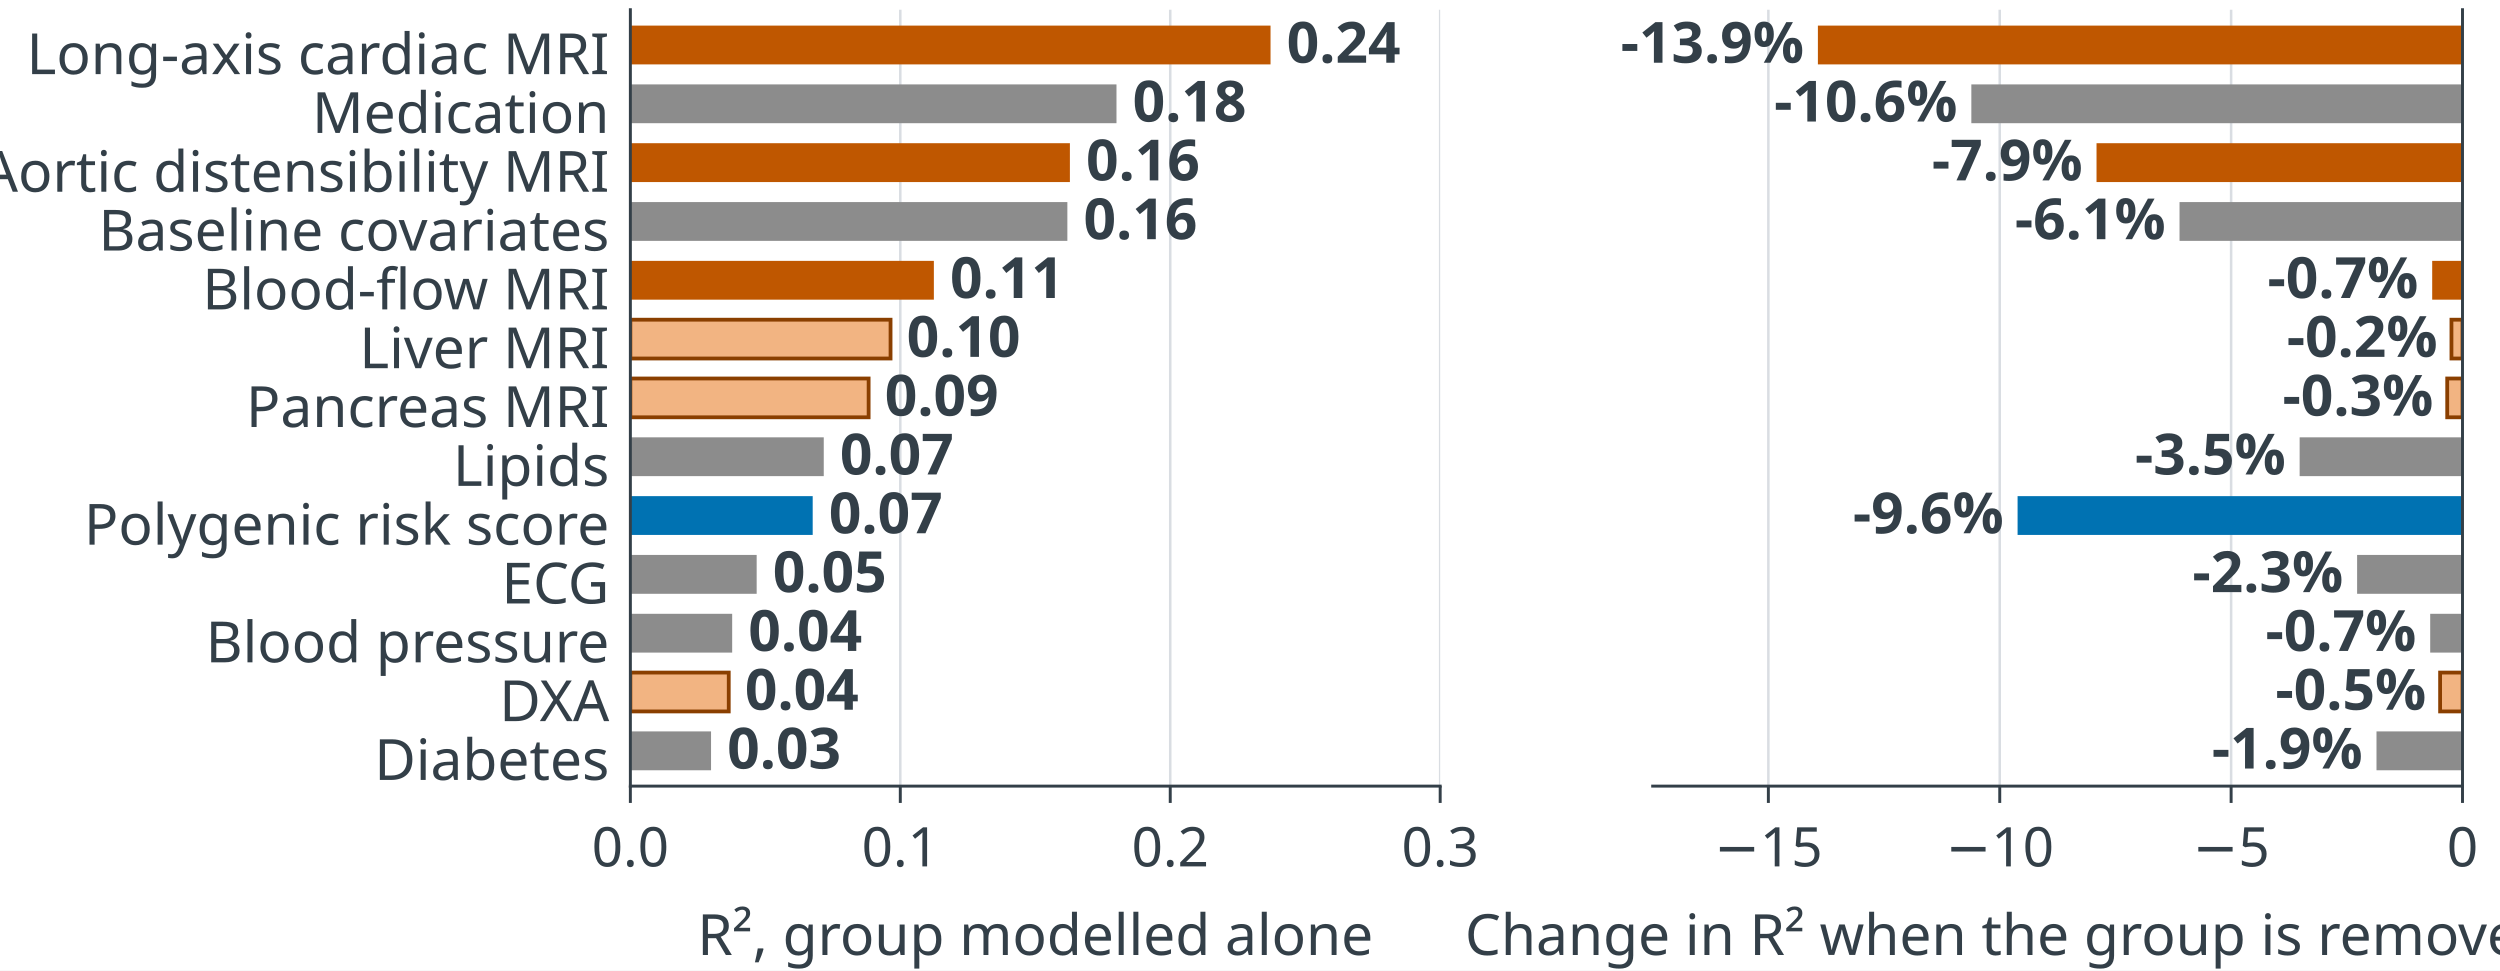
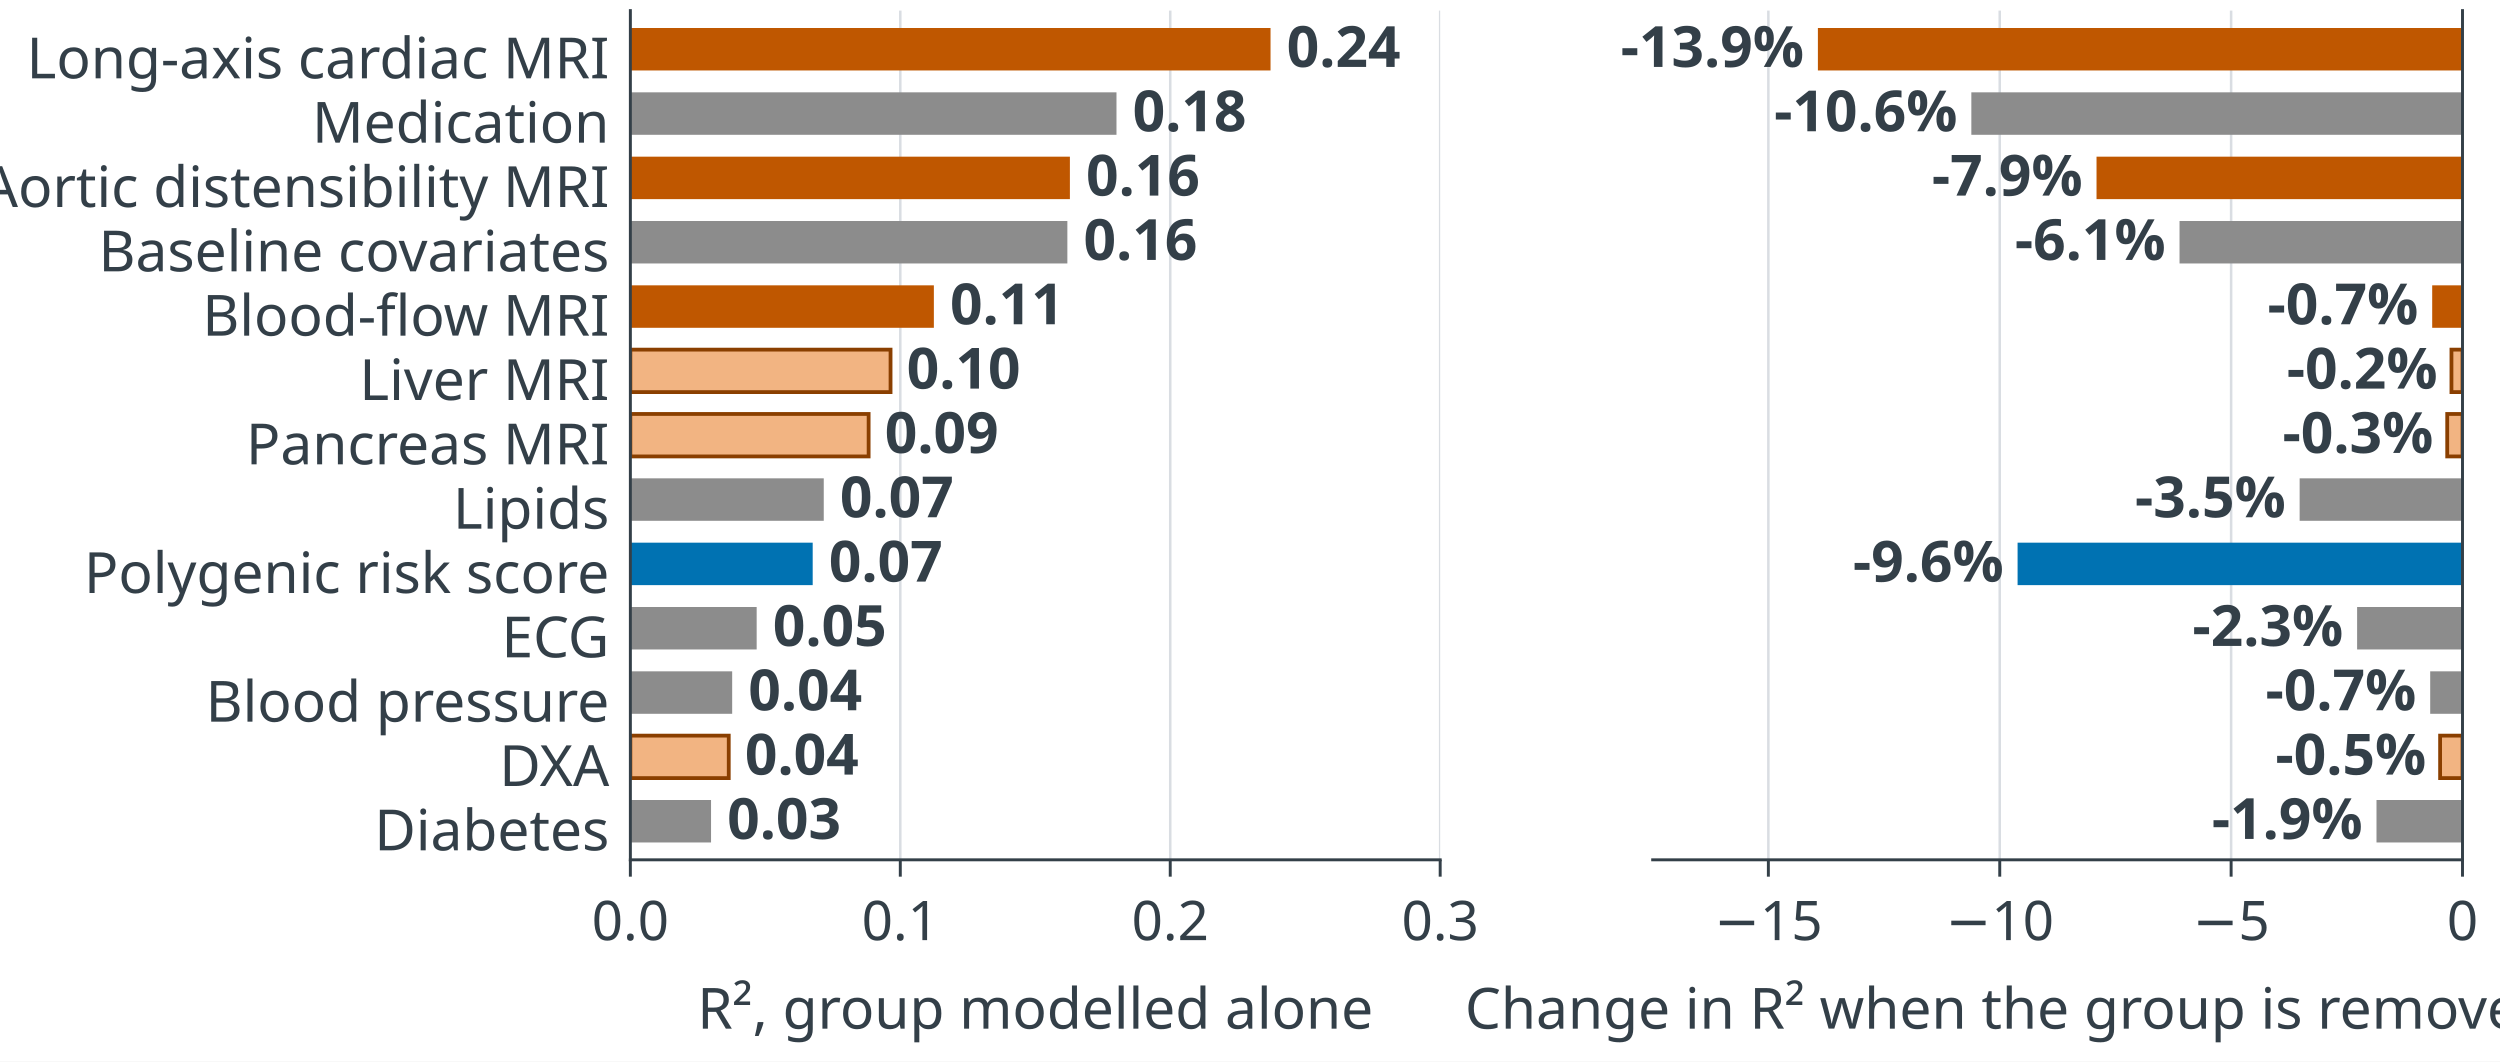
- <svg xmlns="http://www.w3.org/2000/svg" xmlns:xlink="http://www.w3.org/1999/xlink" width="1187.0pt" height="460.8pt" viewBox="0 0 1187 460.8" version="1.1">
+ <svg xmlns="http://www.w3.org/2000/svg" xmlns:xlink="http://www.w3.org/1999/xlink" width="1187.0pt" height="504.0pt" viewBox="0 0 1187 504" version="1.1">
  <defs>
    <style type="text/css">*{stroke-linejoin: round; stroke-linecap: butt}</style>
  </defs>
  <g id="figure_1">
    <g id="patch_1">
-       <path d="M 0 460.8  L 1187 460.8  L 1187 0  L 0 0  z " style="fill: #ffffff" />
+       <path d="M 0 504  L 1187 504  L 1187 0  L 0 0  z " style="fill: #ffffff" />
    </g>
    <g id="axes_1">
      <g id="patch_2">
-         <path d="M 299.294 373.248  L 683.797 373.248  L 683.797 4.608  L 299.294 4.608  z " style="fill: #ffffff" />
+         <path d="M 299.294 408.24  L 683.797 408.24  L 683.797 5.04  L 299.294 5.04  z " style="fill: #ffffff" />
      </g>
      <g id="matplotlib.axis_1">
        <g id="xtick_1">
          <g id="line2d_1">
-             <path d="M 299.294 373.248  L 299.294 4.608  " clip-path="url(#pc80bd37fe5)" style="fill: none; stroke: #d9dde2; stroke-width: 1.2; stroke-linecap: square" />
+             <path d="M 299.294 408.24  L 299.294 5.04  " clip-path="url(#pfe49dec7a5)" style="fill: none; stroke: #d9dde2; stroke-width: 1.2; stroke-linecap: square" />
          </g>
          <g id="line2d_2">
            <defs>
              <path id="mdd1dd51583" d="M 0 0  L 0 8  " style="stroke: #333f48; stroke-width: 1.4" />
            </defs>
            <g>
-               <use xlink:href="#mdd1dd51583" x="299.294" y="373.248" style="fill: #333f48; stroke: #333f48; stroke-width: 1.4" />
+               <use xlink:href="#mdd1dd51583" x="299.294" y="408.24" style="fill: #333f48; stroke: #333f48; stroke-width: 1.4" />
            </g>
          </g>
          <g id="text_1">
-             <text style="font-size: 26px; font-family: 'Source Sans 3'; text-anchor: middle; fill: #333f48" x="299.294" y="411.372" transform="rotate(-0 299.2936 411.372)">0.0</text>
+             <text style="font-size: 26px; font-family: 'Source Sans 3'; text-anchor: middle; fill: #333f48" x="299.294" y="446.364" transform="rotate(-0 299.2936 446.364)">0.0</text>
          </g>
        </g>
        <g id="xtick_2">
          <g id="line2d_3">
-             <path d="M 427.461 373.248  L 427.461 4.608  " clip-path="url(#pc80bd37fe5)" style="fill: none; stroke: #d9dde2; stroke-width: 1.2; stroke-linecap: square" />
+             <path d="M 427.461 408.24  L 427.461 5.04  " clip-path="url(#pfe49dec7a5)" style="fill: none; stroke: #d9dde2; stroke-width: 1.2; stroke-linecap: square" />
          </g>
          <g id="line2d_4">
            <g>
-               <use xlink:href="#mdd1dd51583" x="427.461" y="373.248" style="fill: #333f48; stroke: #333f48; stroke-width: 1.4" />
+               <use xlink:href="#mdd1dd51583" x="427.461" y="408.24" style="fill: #333f48; stroke: #333f48; stroke-width: 1.4" />
            </g>
          </g>
          <g id="text_2">
-             <text style="font-size: 26px; font-family: 'Source Sans 3'; text-anchor: middle; fill: #333f48" x="427.461" y="411.372" transform="rotate(-0 427.4613 411.372)">0.1</text>
+             <text style="font-size: 26px; font-family: 'Source Sans 3'; text-anchor: middle; fill: #333f48" x="427.461" y="446.364" transform="rotate(-0 427.4613 446.364)">0.1</text>
          </g>
        </g>
        <g id="xtick_3">
          <g id="line2d_5">
-             <path d="M 555.629 373.248  L 555.629 4.608  " clip-path="url(#pc80bd37fe5)" style="fill: none; stroke: #d9dde2; stroke-width: 1.2; stroke-linecap: square" />
+             <path d="M 555.629 408.24  L 555.629 5.04  " clip-path="url(#pfe49dec7a5)" style="fill: none; stroke: #d9dde2; stroke-width: 1.2; stroke-linecap: square" />
          </g>
          <g id="line2d_6">
            <g>
-               <use xlink:href="#mdd1dd51583" x="555.629" y="373.248" style="fill: #333f48; stroke: #333f48; stroke-width: 1.4" />
+               <use xlink:href="#mdd1dd51583" x="555.629" y="408.24" style="fill: #333f48; stroke: #333f48; stroke-width: 1.4" />
            </g>
          </g>
          <g id="text_3">
-             <text style="font-size: 26px; font-family: 'Source Sans 3'; text-anchor: middle; fill: #333f48" x="555.629" y="411.372" transform="rotate(-0 555.6291 411.372)">0.2</text>
+             <text style="font-size: 26px; font-family: 'Source Sans 3'; text-anchor: middle; fill: #333f48" x="555.629" y="446.364" transform="rotate(-0 555.6291 446.364)">0.2</text>
          </g>
        </g>
        <g id="xtick_4">
          <g id="line2d_7">
-             <path d="M 683.797 373.248  L 683.797 4.608  " clip-path="url(#pc80bd37fe5)" style="fill: none; stroke: #d9dde2; stroke-width: 1.2; stroke-linecap: square" />
+             <path d="M 683.797 408.24  L 683.797 5.04  " clip-path="url(#pfe49dec7a5)" style="fill: none; stroke: #d9dde2; stroke-width: 1.2; stroke-linecap: square" />
          </g>
          <g id="line2d_8">
            <g>
-               <use xlink:href="#mdd1dd51583" x="683.797" y="373.248" style="fill: #333f48; stroke: #333f48; stroke-width: 1.4" />
+               <use xlink:href="#mdd1dd51583" x="683.797" y="408.24" style="fill: #333f48; stroke: #333f48; stroke-width: 1.4" />
            </g>
          </g>
          <g id="text_4">
-             <text style="font-size: 26px; font-family: 'Source Sans 3'; text-anchor: middle; fill: #333f48" x="683.797" y="411.372" transform="rotate(-0 683.7968 411.372)">0.3</text>
+             <text style="font-size: 26px; font-family: 'Source Sans 3'; text-anchor: middle; fill: #333f48" x="683.797" y="446.364" transform="rotate(-0 683.7968 446.364)">0.3</text>
          </g>
        </g>
        <g id="text_5">
-           <text style="font-size: 27px; font-family: 'Source Sans 3'; text-anchor: middle; fill: #333f48" x="491.545" y="453.42" transform="rotate(-0 491.5452 453.42)">R², group modelled alone</text>
+           <text style="font-size: 27px; font-family: 'Source Sans 3'; text-anchor: middle; fill: #333f48" x="491.545" y="488.412" transform="rotate(-0 491.5452 488.412)">R², group modelled alone</text>
        </g>
      </g>
      <g id="matplotlib.axis_2">
        <g id="ytick_1">
          <g id="line2d_9" />
          <g id="text_6">
-             <text style="font-size: 27px; font-family: 'Source Sans 3'; text-anchor: end; fill: #333f48" x="289.294" y="35.188" transform="rotate(-0 289.2936 35.18836)">Long-axis cardiac MRI</text>
+             <text style="font-size: 27px; font-family: 'Source Sans 3'; text-anchor: end; fill: #333f48" x="289.294" y="37.191" transform="rotate(-0 289.2936 37.19127)">Long-axis cardiac MRI</text>
          </g>
        </g>
        <g id="ytick_2">
          <g id="line2d_10" />
          <g id="text_7">
-             <text style="font-size: 27px; font-family: 'Source Sans 3'; text-anchor: end; fill: #333f48" x="289.294" y="63.116" transform="rotate(-0 289.2936 63.11564)">Medication</text>
+             <text style="font-size: 27px; font-family: 'Source Sans 3'; text-anchor: end; fill: #333f48" x="289.294" y="67.737" transform="rotate(-0 289.2936 67.73673)">Medication</text>
          </g>
        </g>
        <g id="ytick_3">
          <g id="line2d_11" />
          <g id="text_8">
-             <text style="font-size: 27px; font-family: 'Source Sans 3'; text-anchor: end; fill: #333f48" x="289.294" y="91.043" transform="rotate(-0 289.2936 91.04291)">Aortic distensibility MRI</text>
+             <text style="font-size: 27px; font-family: 'Source Sans 3'; text-anchor: end; fill: #333f48" x="289.294" y="98.282" transform="rotate(-0 289.2936 98.28218)">Aortic distensibility MRI</text>
          </g>
        </g>
        <g id="ytick_4">
          <g id="line2d_12" />
          <g id="text_9">
-             <text style="font-size: 27px; font-family: 'Source Sans 3'; text-anchor: end; fill: #333f48" x="289.294" y="118.97" transform="rotate(-0 289.2936 118.9702)">Baseline covariates</text>
+             <text style="font-size: 27px; font-family: 'Source Sans 3'; text-anchor: end; fill: #333f48" x="289.294" y="128.828" transform="rotate(-0 289.2936 128.8276)">Baseline covariates</text>
          </g>
        </g>
        <g id="ytick_5">
          <g id="line2d_13" />
          <g id="text_10">
-             <text style="font-size: 27px; font-family: 'Source Sans 3'; text-anchor: end; fill: #333f48" x="289.294" y="146.897" transform="rotate(-0 289.2936 146.8975)">Blood-flow MRI</text>
+             <text style="font-size: 27px; font-family: 'Source Sans 3'; text-anchor: end; fill: #333f48" x="289.294" y="159.373" transform="rotate(-0 289.2936 159.3731)">Blood-flow MRI</text>
          </g>
        </g>
        <g id="ytick_6">
          <g id="line2d_14" />
          <g id="text_11">
-             <text style="font-size: 27px; font-family: 'Source Sans 3'; text-anchor: end; fill: #333f48" x="289.294" y="174.825" transform="rotate(-0 289.2936 174.8247)">Liver MRI</text>
+             <text style="font-size: 27px; font-family: 'Source Sans 3'; text-anchor: end; fill: #333f48" x="289.294" y="189.919" transform="rotate(-0 289.2936 189.9185)">Liver MRI</text>
          </g>
        </g>
        <g id="ytick_7">
          <g id="line2d_15" />
          <g id="text_12">
-             <text style="font-size: 27px; font-family: 'Source Sans 3'; text-anchor: end; fill: #333f48" x="289.294" y="202.752" transform="rotate(-0 289.2936 202.752)">Pancreas MRI</text>
+             <text style="font-size: 27px; font-family: 'Source Sans 3'; text-anchor: end; fill: #333f48" x="289.294" y="220.464" transform="rotate(-0 289.2936 220.464)">Pancreas MRI</text>
          </g>
        </g>
        <g id="ytick_8">
          <g id="line2d_16" />
          <g id="text_13">
-             <text style="font-size: 27px; font-family: 'Source Sans 3'; text-anchor: end; fill: #333f48" x="289.294" y="230.679" transform="rotate(-0 289.2936 230.6793)">Lipids</text>
+             <text style="font-size: 27px; font-family: 'Source Sans 3'; text-anchor: end; fill: #333f48" x="289.294" y="251.009" transform="rotate(-0 289.2936 251.0095)">Lipids</text>
          </g>
        </g>
        <g id="ytick_9">
          <g id="line2d_17" />
          <g id="text_14">
-             <text style="font-size: 27px; font-family: 'Source Sans 3'; text-anchor: end; fill: #333f48" x="289.294" y="258.607" transform="rotate(-0 289.2936 258.6065)">Polygenic risk score</text>
+             <text style="font-size: 27px; font-family: 'Source Sans 3'; text-anchor: end; fill: #333f48" x="289.294" y="281.555" transform="rotate(-0 289.2936 281.5549)">Polygenic risk score</text>
          </g>
        </g>
        <g id="ytick_10">
          <g id="line2d_18" />
          <g id="text_15">
-             <text style="font-size: 27px; font-family: 'Source Sans 3'; text-anchor: end; fill: #333f48" x="289.294" y="286.534" transform="rotate(-0 289.2936 286.5338)">ECG</text>
+             <text style="font-size: 27px; font-family: 'Source Sans 3'; text-anchor: end; fill: #333f48" x="289.294" y="312.1" transform="rotate(-0 289.2936 312.1004)">ECG</text>
          </g>
        </g>
        <g id="ytick_11">
          <g id="line2d_19" />
          <g id="text_16">
-             <text style="font-size: 27px; font-family: 'Source Sans 3'; text-anchor: end; fill: #333f48" x="289.294" y="314.461" transform="rotate(-0 289.2936 314.4611)">Blood pressure</text>
+             <text style="font-size: 27px; font-family: 'Source Sans 3'; text-anchor: end; fill: #333f48" x="289.294" y="342.646" transform="rotate(-0 289.2936 342.6458)">Blood pressure</text>
          </g>
        </g>
        <g id="ytick_12">
          <g id="line2d_20" />
          <g id="text_17">
-             <text style="font-size: 27px; font-family: 'Source Sans 3'; text-anchor: end; fill: #333f48" x="289.294" y="342.388" transform="rotate(-0 289.2936 342.3884)">DXA</text>
+             <text style="font-size: 27px; font-family: 'Source Sans 3'; text-anchor: end; fill: #333f48" x="289.294" y="373.191" transform="rotate(-0 289.2936 373.1913)">DXA</text>
          </g>
        </g>
        <g id="ytick_13">
          <g id="line2d_21" />
          <g id="text_18">
-             <text style="font-size: 27px; font-family: 'Source Sans 3'; text-anchor: end; fill: #333f48" x="289.294" y="370.316" transform="rotate(-0 289.2936 370.3156)">Diabetes</text>
+             <text style="font-size: 27px; font-family: 'Source Sans 3'; text-anchor: end; fill: #333f48" x="289.294" y="403.737" transform="rotate(-0 289.2936 403.7367)">Diabetes</text>
          </g>
        </g>
      </g>
      <g id="patch_3">
-         <path d="M 299.294 30.58  L 603.252 30.58  L 603.252 12.148  L 299.294 12.148  z " clip-path="url(#pc80bd37fe5)" style="fill: #bf5700" />
+         <path d="M 299.294 33.447  L 603.252 33.447  L 603.252 13.287  L 299.294 13.287  z " clip-path="url(#pfe49dec7a5)" style="fill: #bf5700" />
      </g>
      <g id="patch_4">
-         <path d="M 299.294 58.508  L 530.106 58.508  L 530.106 40.076  L 299.294 40.076  z " clip-path="url(#pc80bd37fe5)" style="fill: #8c8c8c" />
+         <path d="M 299.294 63.993  L 530.106 63.993  L 530.106 43.833  L 299.294 43.833  z " clip-path="url(#pfe49dec7a5)" style="fill: #8c8c8c" />
      </g>
      <g id="patch_5">
-         <path d="M 299.294 86.435  L 507.987 86.435  L 507.987 68.003  L 299.294 68.003  z " clip-path="url(#pc80bd37fe5)" style="fill: #bf5700" />
+         <path d="M 299.294 94.538  L 507.987 94.538  L 507.987 74.378  L 299.294 74.378  z " clip-path="url(#pfe49dec7a5)" style="fill: #bf5700" />
      </g>
      <g id="patch_6">
-         <path d="M 299.294 114.362  L 506.784 114.362  L 506.784 95.93  L 299.294 95.93  z " clip-path="url(#pc80bd37fe5)" style="fill: #8c8c8c" />
+         <path d="M 299.294 125.084  L 506.784 125.084  L 506.784 104.924  L 299.294 104.924  z " clip-path="url(#pfe49dec7a5)" style="fill: #8c8c8c" />
      </g>
      <g id="patch_7">
-         <path d="M 299.294 142.289  L 443.398 142.289  L 443.398 123.857  L 299.294 123.857  z " clip-path="url(#pc80bd37fe5)" style="fill: #bf5700" />
+         <path d="M 299.294 155.629  L 443.398 155.629  L 443.398 135.469  L 299.294 135.469  z " clip-path="url(#pfe49dec7a5)" style="fill: #bf5700" />
      </g>
      <g id="patch_8">
-         <path d="M 299.294 170.217  L 422.829 170.217  L 422.829 151.785  L 299.294 151.785  z " clip-path="url(#pc80bd37fe5)" style="fill: #f2b482; stroke: #8a3f00; stroke-width: 1.8; stroke-linejoin: miter" />
+         <path d="M 299.294 186.175  L 422.829 186.175  L 422.829 166.015  L 299.294 166.015  z " clip-path="url(#pfe49dec7a5)" style="fill: #f2b482; stroke: #8a3f00; stroke-width: 1.8; stroke-linejoin: miter" />
      </g>
      <g id="patch_9">
-         <path d="M 299.294 198.144  L 412.421 198.144  L 412.421 179.712  L 299.294 179.712  z " clip-path="url(#pc80bd37fe5)" style="fill: #f2b482; stroke: #8a3f00; stroke-width: 1.8; stroke-linejoin: miter" />
+         <path d="M 299.294 216.72  L 412.421 216.72  L 412.421 196.56  L 299.294 196.56  z " clip-path="url(#pfe49dec7a5)" style="fill: #f2b482; stroke: #8a3f00; stroke-width: 1.8; stroke-linejoin: miter" />
      </g>
      <g id="patch_10">
-         <path d="M 299.294 226.071  L 391.119 226.071  L 391.119 207.639  L 299.294 207.639  z " clip-path="url(#pc80bd37fe5)" style="fill: #8c8c8c" />
+         <path d="M 299.294 247.265  L 391.119 247.265  L 391.119 227.105  L 299.294 227.105  z " clip-path="url(#pfe49dec7a5)" style="fill: #8c8c8c" />
      </g>
      <g id="patch_11">
-         <path d="M 299.294 253.999  L 385.868 253.999  L 385.868 235.567  L 299.294 235.567  z " clip-path="url(#pc80bd37fe5)" style="fill: #0072b2" />
+         <path d="M 299.294 277.811  L 385.868 277.811  L 385.868 257.651  L 299.294 257.651  z " clip-path="url(#pfe49dec7a5)" style="fill: #0072b2" />
      </g>
      <g id="patch_12">
-         <path d="M 299.294 281.926  L 359.267 281.926  L 359.267 263.494  L 299.294 263.494  z " clip-path="url(#pc80bd37fe5)" style="fill: #8c8c8c" />
+         <path d="M 299.294 308.356  L 359.267 308.356  L 359.267 288.196  L 299.294 288.196  z " clip-path="url(#pfe49dec7a5)" style="fill: #8c8c8c" />
      </g>
      <g id="patch_13">
-         <path d="M 299.294 309.853  L 347.635 309.853  L 347.635 291.421  L 299.294 291.421  z " clip-path="url(#pc80bd37fe5)" style="fill: #8c8c8c" />
+         <path d="M 299.294 338.902  L 347.635 338.902  L 347.635 318.742  L 299.294 318.742  z " clip-path="url(#pfe49dec7a5)" style="fill: #8c8c8c" />
      </g>
      <g id="patch_14">
-         <path d="M 299.294 337.78  L 346.006 337.78  L 346.006 319.348  L 299.294 319.348  z " clip-path="url(#pc80bd37fe5)" style="fill: #f2b482; stroke: #8a3f00; stroke-width: 1.8; stroke-linejoin: miter" />
+         <path d="M 299.294 369.447  L 346.006 369.447  L 346.006 349.287  L 299.294 349.287  z " clip-path="url(#pfe49dec7a5)" style="fill: #f2b482; stroke: #8a3f00; stroke-width: 1.8; stroke-linejoin: miter" />
      </g>
      <g id="patch_15">
-         <path d="M 299.294 365.708  L 337.602 365.708  L 337.602 347.276  L 299.294 347.276  z " clip-path="url(#pc80bd37fe5)" style="fill: #8c8c8c" />
+         <path d="M 299.294 399.993  L 337.602 399.993  L 337.602 379.833  L 299.294 379.833  z " clip-path="url(#pfe49dec7a5)" style="fill: #8c8c8c" />
      </g>
      <g id="patch_16">
-         <path d="M 299.294 373.248  L 299.294 4.608  " style="fill: none; stroke: #333f48; stroke-width: 1.4; stroke-linejoin: miter; stroke-linecap: square" />
+         <path d="M 299.294 408.24  L 299.294 5.04  " style="fill: none; stroke: #333f48; stroke-width: 1.4; stroke-linejoin: miter; stroke-linecap: square" />
      </g>
      <g id="patch_17">
-         <path d="M 299.294 373.248  L 683.797 373.248  " style="fill: none; stroke: #333f48; stroke-width: 1.4; stroke-linejoin: miter; stroke-linecap: square" />
+         <path d="M 299.294 408.24  L 683.797 408.24  " style="fill: none; stroke: #333f48; stroke-width: 1.4; stroke-linejoin: miter; stroke-linecap: square" />
      </g>
      <g id="text_19">
-         <text style="font-weight: 700; font-size: 27px; font-family: 'Source Sans 3'; text-anchor: start; fill: #333f48" x="610.942" y="29.788" transform="rotate(-0 610.9424 29.78836)">0.24</text>
+         <text style="font-weight: 700; font-size: 27px; font-family: 'Source Sans 3'; text-anchor: start; fill: #333f48" x="610.942" y="31.791" transform="rotate(-0 610.9424 31.79127)">0.24</text>
      </g>
      <g id="text_20">
-         <text style="font-weight: 700; font-size: 27px; font-family: 'Source Sans 3'; text-anchor: start; fill: #333f48" x="537.796" y="57.716" transform="rotate(-0 537.7958 57.71564)">0.18</text>
+         <text style="font-weight: 700; font-size: 27px; font-family: 'Source Sans 3'; text-anchor: start; fill: #333f48" x="537.796" y="62.337" transform="rotate(-0 537.7958 62.33673)">0.18</text>
      </g>
      <g id="text_21">
-         <text style="font-weight: 700; font-size: 27px; font-family: 'Source Sans 3'; text-anchor: start; fill: #333f48" x="515.677" y="85.643" transform="rotate(-0 515.6766 85.64291)">0.16</text>
+         <text style="font-weight: 700; font-size: 27px; font-family: 'Source Sans 3'; text-anchor: start; fill: #333f48" x="515.677" y="92.882" transform="rotate(-0 515.6766 92.88218)">0.16</text>
      </g>
      <g id="text_22">
-         <text style="font-weight: 700; font-size: 27px; font-family: 'Source Sans 3'; text-anchor: start; fill: #333f48" x="514.474" y="113.57" transform="rotate(-0 514.4744 113.5702)">0.16</text>
+         <text style="font-weight: 700; font-size: 27px; font-family: 'Source Sans 3'; text-anchor: start; fill: #333f48" x="514.474" y="123.428" transform="rotate(-0 514.4744 123.4276)">0.16</text>
      </g>
      <g id="text_23">
-         <text style="font-weight: 700; font-size: 27px; font-family: 'Source Sans 3'; text-anchor: start; fill: #333f48" x="451.088" y="141.497" transform="rotate(-0 451.0878 141.4975)">0.11</text>
+         <text style="font-weight: 700; font-size: 27px; font-family: 'Source Sans 3'; text-anchor: start; fill: #333f48" x="451.088" y="153.973" transform="rotate(-0 451.0878 153.9731)">0.11</text>
      </g>
      <g id="text_24">
-         <text style="font-weight: 700; font-size: 27px; font-family: 'Source Sans 3'; text-anchor: start; fill: #333f48" x="430.519" y="169.425" transform="rotate(-0 430.5194 169.4247)">0.10</text>
+         <text style="font-weight: 700; font-size: 27px; font-family: 'Source Sans 3'; text-anchor: start; fill: #333f48" x="430.519" y="184.519" transform="rotate(-0 430.5194 184.5185)">0.10</text>
      </g>
      <g id="text_25">
-         <text style="font-weight: 700; font-size: 27px; font-family: 'Source Sans 3'; text-anchor: start; fill: #333f48" x="420.111" y="197.352" transform="rotate(-0 420.1109 197.352)">0.09</text>
+         <text style="font-weight: 700; font-size: 27px; font-family: 'Source Sans 3'; text-anchor: start; fill: #333f48" x="420.111" y="215.064" transform="rotate(-0 420.1109 215.064)">0.09</text>
      </g>
      <g id="text_26">
-         <text style="font-weight: 700; font-size: 27px; font-family: 'Source Sans 3'; text-anchor: start; fill: #333f48" x="398.809" y="225.279" transform="rotate(-0 398.8094 225.2793)">0.07</text>
+         <text style="font-weight: 700; font-size: 27px; font-family: 'Source Sans 3'; text-anchor: start; fill: #333f48" x="398.809" y="245.609" transform="rotate(-0 398.8094 245.6095)">0.07</text>
      </g>
      <g id="text_27">
-         <text style="font-weight: 700; font-size: 27px; font-family: 'Source Sans 3'; text-anchor: start; fill: #333f48" x="393.558" y="253.207" transform="rotate(-0 393.5584 253.2065)">0.07</text>
+         <text style="font-weight: 700; font-size: 27px; font-family: 'Source Sans 3'; text-anchor: start; fill: #333f48" x="393.558" y="276.155" transform="rotate(-0 393.5584 276.1549)">0.07</text>
      </g>
      <g id="text_28">
-         <text style="font-weight: 700; font-size: 27px; font-family: 'Source Sans 3'; text-anchor: start; fill: #333f48" x="366.957" y="281.134" transform="rotate(-0 366.9572 281.1338)">0.05</text>
+         <text style="font-weight: 700; font-size: 27px; font-family: 'Source Sans 3'; text-anchor: start; fill: #333f48" x="366.957" y="306.7" transform="rotate(-0 366.9572 306.7004)">0.05</text>
      </g>
      <g id="text_29">
-         <text style="font-weight: 700; font-size: 27px; font-family: 'Source Sans 3'; text-anchor: start; fill: #333f48" x="355.325" y="309.061" transform="rotate(-0 355.3247 309.0611)">0.04</text>
+         <text style="font-weight: 700; font-size: 27px; font-family: 'Source Sans 3'; text-anchor: start; fill: #333f48" x="355.325" y="337.246" transform="rotate(-0 355.3247 337.2458)">0.04</text>
      </g>
      <g id="text_30">
-         <text style="font-weight: 700; font-size: 27px; font-family: 'Source Sans 3'; text-anchor: start; fill: #333f48" x="353.696" y="336.988" transform="rotate(-0 353.6957 336.9884)">0.04</text>
+         <text style="font-weight: 700; font-size: 27px; font-family: 'Source Sans 3'; text-anchor: start; fill: #333f48" x="353.696" y="367.791" transform="rotate(-0 353.6957 367.7913)">0.04</text>
      </g>
      <g id="text_31">
-         <text style="font-weight: 700; font-size: 27px; font-family: 'Source Sans 3'; text-anchor: start; fill: #333f48" x="345.292" y="364.916" transform="rotate(-0 345.2917 364.9156)">0.03</text>
+         <text style="font-weight: 700; font-size: 27px; font-family: 'Source Sans 3'; text-anchor: start; fill: #333f48" x="345.292" y="398.337" transform="rotate(-0 345.2917 398.3367)">0.03</text>
      </g>
    </g>
    <g id="axes_2">
      <g id="patch_18">
-         <path d="M 784.692 373.248  L 1169.195 373.248  L 1169.195 4.608  L 784.692 4.608  z " style="fill: #ffffff" />
+         <path d="M 784.692 408.24  L 1169.195 408.24  L 1169.195 5.04  L 784.692 5.04  z " style="fill: #ffffff" />
      </g>
      <g id="matplotlib.axis_3">
        <g id="xtick_5">
          <g id="line2d_22">
-             <path d="M 839.621 373.248  L 839.621 4.608  " clip-path="url(#p633e6aaa73)" style="fill: none; stroke: #d9dde2; stroke-width: 1.2; stroke-linecap: square" />
+             <path d="M 839.621 408.24  L 839.621 5.04  " clip-path="url(#pfd0ffad4b0)" style="fill: none; stroke: #d9dde2; stroke-width: 1.2; stroke-linecap: square" />
          </g>
          <g id="line2d_23">
            <g>
-               <use xlink:href="#mdd1dd51583" x="839.621" y="373.248" style="fill: #333f48; stroke: #333f48; stroke-width: 1.4" />
+               <use xlink:href="#mdd1dd51583" x="839.621" y="408.24" style="fill: #333f48; stroke: #333f48; stroke-width: 1.4" />
            </g>
          </g>
          <g id="text_32">
-             <text style="font-size: 26px; font-family: 'Source Sans 3'; text-anchor: middle; fill: #333f48" x="839.621" y="411.372" transform="rotate(-0 839.6208 411.372)">−15</text>
+             <text style="font-size: 26px; font-family: 'Source Sans 3'; text-anchor: middle; fill: #333f48" x="839.621" y="446.364" transform="rotate(-0 839.6208 446.364)">−15</text>
          </g>
        </g>
        <g id="xtick_6">
          <g id="line2d_24">
-             <path d="M 949.479 373.248  L 949.479 4.608  " clip-path="url(#p633e6aaa73)" style="fill: none; stroke: #d9dde2; stroke-width: 1.2; stroke-linecap: square" />
+             <path d="M 949.479 408.24  L 949.479 5.04  " clip-path="url(#pfd0ffad4b0)" style="fill: none; stroke: #d9dde2; stroke-width: 1.2; stroke-linecap: square" />
          </g>
          <g id="line2d_25">
            <g>
-               <use xlink:href="#mdd1dd51583" x="949.479" y="373.248" style="fill: #333f48; stroke: #333f48; stroke-width: 1.4" />
+               <use xlink:href="#mdd1dd51583" x="949.479" y="408.24" style="fill: #333f48; stroke: #333f48; stroke-width: 1.4" />
            </g>
          </g>
          <g id="text_33">
-             <text style="font-size: 26px; font-family: 'Source Sans 3'; text-anchor: middle; fill: #333f48" x="949.479" y="411.372" transform="rotate(-0 949.4789 411.372)">−10</text>
+             <text style="font-size: 26px; font-family: 'Source Sans 3'; text-anchor: middle; fill: #333f48" x="949.479" y="446.364" transform="rotate(-0 949.4789 446.364)">−10</text>
          </g>
        </g>
        <g id="xtick_7">
          <g id="line2d_26">
-             <path d="M 1059.337 373.248  L 1059.337 4.608  " clip-path="url(#p633e6aaa73)" style="fill: none; stroke: #d9dde2; stroke-width: 1.2; stroke-linecap: square" />
+             <path d="M 1059.337 408.24  L 1059.337 5.04  " clip-path="url(#pfd0ffad4b0)" style="fill: none; stroke: #d9dde2; stroke-width: 1.2; stroke-linecap: square" />
          </g>
          <g id="line2d_27">
            <g>
-               <use xlink:href="#mdd1dd51583" x="1059.337" y="373.248" style="fill: #333f48; stroke: #333f48; stroke-width: 1.4" />
+               <use xlink:href="#mdd1dd51583" x="1059.337" y="408.24" style="fill: #333f48; stroke: #333f48; stroke-width: 1.4" />
            </g>
          </g>
          <g id="text_34">
-             <text style="font-size: 26px; font-family: 'Source Sans 3'; text-anchor: middle; fill: #333f48" x="1059.337" y="411.372" transform="rotate(-0 1059.337 411.372)">−5</text>
+             <text style="font-size: 26px; font-family: 'Source Sans 3'; text-anchor: middle; fill: #333f48" x="1059.337" y="446.364" transform="rotate(-0 1059.337 446.364)">−5</text>
          </g>
        </g>
        <g id="xtick_8">
          <g id="line2d_28">
-             <path d="M 1169.195 373.248  L 1169.195 4.608  " clip-path="url(#p633e6aaa73)" style="fill: none; stroke: #d9dde2; stroke-width: 1.2; stroke-linecap: square" />
+             <path d="M 1169.195 408.24  L 1169.195 5.04  " clip-path="url(#pfd0ffad4b0)" style="fill: none; stroke: #d9dde2; stroke-width: 1.2; stroke-linecap: square" />
          </g>
          <g id="line2d_29">
            <g>
-               <use xlink:href="#mdd1dd51583" x="1169.195" y="373.248" style="fill: #333f48; stroke: #333f48; stroke-width: 1.4" />
+               <use xlink:href="#mdd1dd51583" x="1169.195" y="408.24" style="fill: #333f48; stroke: #333f48; stroke-width: 1.4" />
            </g>
          </g>
          <g id="text_35">
-             <text style="font-size: 26px; font-family: 'Source Sans 3'; text-anchor: middle; fill: #333f48" x="1169.195" y="411.372" transform="rotate(-0 1169.195 411.372)">0</text>
+             <text style="font-size: 26px; font-family: 'Source Sans 3'; text-anchor: middle; fill: #333f48" x="1169.195" y="446.364" transform="rotate(-0 1169.195 446.364)">0</text>
          </g>
        </g>
        <g id="text_36">
-           <text style="font-size: 27px; font-family: 'Source Sans 3'; text-anchor: middle; fill: #333f48" x="976.943" y="453.42" transform="rotate(-0 976.9434 453.42)">Change in R² when the group is removed (%)</text>
+           <text style="font-size: 27px; font-family: 'Source Sans 3'; text-anchor: middle; fill: #333f48" x="976.943" y="488.412" transform="rotate(-0 976.9434 488.412)">Change in R² when the group is removed (%)</text>
        </g>
      </g>
      <g id="matplotlib.axis_4">
        <g id="ytick_14">
          <g id="line2d_30" />
        </g>
        <g id="ytick_15">
          <g id="line2d_31" />
        </g>
        <g id="ytick_16">
          <g id="line2d_32" />
        </g>
        <g id="ytick_17">
          <g id="line2d_33" />
        </g>
        <g id="ytick_18">
          <g id="line2d_34" />
        </g>
        <g id="ytick_19">
          <g id="line2d_35" />
        </g>
        <g id="ytick_20">
          <g id="line2d_36" />
        </g>
        <g id="ytick_21">
          <g id="line2d_37" />
        </g>
        <g id="ytick_22">
          <g id="line2d_38" />
        </g>
        <g id="ytick_23">
          <g id="line2d_39" />
        </g>
        <g id="ytick_24">
          <g id="line2d_40" />
        </g>
        <g id="ytick_25">
          <g id="line2d_41" />
        </g>
        <g id="ytick_26">
          <g id="line2d_42" />
        </g>
      </g>
      <g id="patch_19">
-         <path d="M 1169.195 30.58  L 863.135 30.58  L 863.135 12.148  L 1169.195 12.148  z " clip-path="url(#p633e6aaa73)" style="fill: #bf5700" />
+         <path d="M 1169.195 33.447  L 863.135 33.447  L 863.135 13.287  L 1169.195 13.287  z " clip-path="url(#pfd0ffad4b0)" style="fill: #bf5700" />
      </g>
      <g id="patch_20">
-         <path d="M 1169.195 58.508  L 935.993 58.508  L 935.993 40.076  L 1169.195 40.076  z " clip-path="url(#p633e6aaa73)" style="fill: #8c8c8c" />
+         <path d="M 1169.195 63.993  L 935.993 63.993  L 935.993 43.833  L 1169.195 43.833  z " clip-path="url(#pfd0ffad4b0)" style="fill: #8c8c8c" />
      </g>
      <g id="patch_21">
-         <path d="M 1169.195 86.435  L 995.432 86.435  L 995.432 68.003  L 1169.195 68.003  z " clip-path="url(#p633e6aaa73)" style="fill: #bf5700" />
+         <path d="M 1169.195 94.538  L 995.432 94.538  L 995.432 74.378  L 1169.195 74.378  z " clip-path="url(#pfd0ffad4b0)" style="fill: #bf5700" />
      </g>
      <g id="patch_22">
-         <path d="M 1169.195 114.362  L 1034.844 114.362  L 1034.844 95.93  L 1169.195 95.93  z " clip-path="url(#p633e6aaa73)" style="fill: #8c8c8c" />
+         <path d="M 1169.195 125.084  L 1034.844 125.084  L 1034.844 104.924  L 1169.195 104.924  z " clip-path="url(#pfd0ffad4b0)" style="fill: #8c8c8c" />
      </g>
      <g id="patch_23">
-         <path d="M 1169.195 142.289  L 1154.805 142.289  L 1154.805 123.857  L 1169.195 123.857  z " clip-path="url(#p633e6aaa73)" style="fill: #bf5700" />
+         <path d="M 1169.195 155.629  L 1154.805 155.629  L 1154.805 135.469  L 1169.195 135.469  z " clip-path="url(#pfd0ffad4b0)" style="fill: #bf5700" />
      </g>
      <g id="patch_24">
-         <path d="M 1169.195 170.217  L 1163.951 170.217  L 1163.951 151.785  L 1169.195 151.785  z " clip-path="url(#p633e6aaa73)" style="fill: #f2b482; stroke: #8a3f00; stroke-width: 1.8; stroke-linejoin: miter" />
+         <path d="M 1169.195 186.175  L 1163.951 186.175  L 1163.951 166.015  L 1169.195 166.015  z " clip-path="url(#pfd0ffad4b0)" style="fill: #f2b482; stroke: #8a3f00; stroke-width: 1.8; stroke-linejoin: miter" />
      </g>
      <g id="patch_25">
-         <path d="M 1169.195 198.144  L 1161.936 198.144  L 1161.936 179.712  L 1169.195 179.712  z " clip-path="url(#p633e6aaa73)" style="fill: #f2b482; stroke: #8a3f00; stroke-width: 1.8; stroke-linejoin: miter" />
+         <path d="M 1169.195 216.72  L 1161.936 216.72  L 1161.936 196.56  L 1169.195 196.56  z " clip-path="url(#pfd0ffad4b0)" style="fill: #f2b482; stroke: #8a3f00; stroke-width: 1.8; stroke-linejoin: miter" />
      </g>
      <g id="patch_26">
-         <path d="M 1169.195 226.071  L 1091.872 226.071  L 1091.872 207.639  L 1169.195 207.639  z " clip-path="url(#p633e6aaa73)" style="fill: #8c8c8c" />
+         <path d="M 1169.195 247.265  L 1091.872 247.265  L 1091.872 227.105  L 1169.195 227.105  z " clip-path="url(#pfd0ffad4b0)" style="fill: #8c8c8c" />
      </g>
      <g id="patch_27">
-         <path d="M 1169.195 253.999  L 957.95 253.999  L 957.95 235.567  L 1169.195 235.567  z " clip-path="url(#p633e6aaa73)" style="fill: #0072b2" />
+         <path d="M 1169.195 277.811  L 957.95 277.811  L 957.95 257.651  L 1169.195 257.651  z " clip-path="url(#pfd0ffad4b0)" style="fill: #0072b2" />
      </g>
      <g id="patch_28">
-         <path d="M 1169.195 281.926  L 1119.154 281.926  L 1119.154 263.494  L 1169.195 263.494  z " clip-path="url(#p633e6aaa73)" style="fill: #8c8c8c" />
+         <path d="M 1169.195 308.356  L 1119.154 308.356  L 1119.154 288.196  L 1169.195 288.196  z " clip-path="url(#pfd0ffad4b0)" style="fill: #8c8c8c" />
      </g>
      <g id="patch_29">
-         <path d="M 1169.195 309.853  L 1153.856 309.853  L 1153.856 291.421  L 1169.195 291.421  z " clip-path="url(#p633e6aaa73)" style="fill: #8c8c8c" />
+         <path d="M 1169.195 338.902  L 1153.856 338.902  L 1153.856 318.742  L 1169.195 318.742  z " clip-path="url(#pfd0ffad4b0)" style="fill: #8c8c8c" />
      </g>
      <g id="patch_30">
-         <path d="M 1169.195 337.78  L 1158.563 337.78  L 1158.563 319.348  L 1169.195 319.348  z " clip-path="url(#p633e6aaa73)" style="fill: #f2b482; stroke: #8a3f00; stroke-width: 1.8; stroke-linejoin: miter" />
+         <path d="M 1169.195 369.447  L 1158.563 369.447  L 1158.563 349.287  L 1169.195 349.287  z " clip-path="url(#pfd0ffad4b0)" style="fill: #f2b482; stroke: #8a3f00; stroke-width: 1.8; stroke-linejoin: miter" />
      </g>
      <g id="patch_31">
-         <path d="M 1169.195 365.708  L 1128.36 365.708  L 1128.36 347.276  L 1169.195 347.276  z " clip-path="url(#p633e6aaa73)" style="fill: #8c8c8c" />
+         <path d="M 1169.195 399.993  L 1128.36 399.993  L 1128.36 379.833  L 1169.195 379.833  z " clip-path="url(#pfd0ffad4b0)" style="fill: #8c8c8c" />
      </g>
      <g id="patch_32">
-         <path d="M 1169.195 373.248  L 1169.195 4.608  " style="fill: none; stroke: #333f48; stroke-width: 1.4; stroke-linejoin: miter; stroke-linecap: square" />
+         <path d="M 1169.195 408.24  L 1169.195 5.04  " style="fill: none; stroke: #333f48; stroke-width: 1.4; stroke-linejoin: miter; stroke-linecap: square" />
      </g>
      <g id="patch_33">
-         <path d="M 784.692 373.248  L 1169.195 373.248  " style="fill: none; stroke: #333f48; stroke-width: 1.4; stroke-linejoin: miter; stroke-linecap: square" />
+         <path d="M 784.692 408.24  L 1169.195 408.24  " style="fill: none; stroke: #333f48; stroke-width: 1.4; stroke-linejoin: miter; stroke-linecap: square" />
      </g>
      <g id="text_37">
-         <text style="font-weight: 700; font-size: 27px; font-family: 'Source Sans 3'; text-anchor: end; fill: #333f48" x="856.544" y="29.788" transform="rotate(-0 856.5436 29.78836)">-13.9%</text>
+         <text style="font-weight: 700; font-size: 27px; font-family: 'Source Sans 3'; text-anchor: end; fill: #333f48" x="856.544" y="31.791" transform="rotate(-0 856.5436 31.79127)">-13.9%</text>
      </g>
      <g id="text_38">
-         <text style="font-weight: 700; font-size: 27px; font-family: 'Source Sans 3'; text-anchor: end; fill: #333f48" x="929.401" y="57.716" transform="rotate(-0 929.4014 57.71564)">-10.6%</text>
+         <text style="font-weight: 700; font-size: 27px; font-family: 'Source Sans 3'; text-anchor: end; fill: #333f48" x="929.401" y="62.337" transform="rotate(-0 929.4014 62.33673)">-10.6%</text>
      </g>
      <g id="text_39">
-         <text style="font-weight: 700; font-size: 27px; font-family: 'Source Sans 3'; text-anchor: end; fill: #333f48" x="988.84" y="85.643" transform="rotate(-0 988.8403 85.64291)">-7.9%</text>
+         <text style="font-weight: 700; font-size: 27px; font-family: 'Source Sans 3'; text-anchor: end; fill: #333f48" x="988.84" y="92.882" transform="rotate(-0 988.8403 92.88218)">-7.9%</text>
      </g>
      <g id="text_40">
-         <text style="font-weight: 700; font-size: 27px; font-family: 'Source Sans 3'; text-anchor: end; fill: #333f48" x="1028.253" y="113.57" transform="rotate(-0 1028.253 113.5702)">-6.1%</text>
+         <text style="font-weight: 700; font-size: 27px; font-family: 'Source Sans 3'; text-anchor: end; fill: #333f48" x="1028.253" y="123.428" transform="rotate(-0 1028.253 123.4276)">-6.1%</text>
      </g>
      <g id="text_41">
-         <text style="font-weight: 700; font-size: 27px; font-family: 'Source Sans 3'; text-anchor: end; fill: #333f48" x="1148.214" y="141.497" transform="rotate(-0 1148.214 141.4975)">-0.7%</text>
+         <text style="font-weight: 700; font-size: 27px; font-family: 'Source Sans 3'; text-anchor: end; fill: #333f48" x="1148.214" y="153.973" transform="rotate(-0 1148.214 153.9731)">-0.7%</text>
      </g>
      <g id="text_42">
-         <text style="font-weight: 700; font-size: 27px; font-family: 'Source Sans 3'; text-anchor: end; fill: #333f48" x="1157.36" y="169.425" transform="rotate(-0 1157.36 169.4247)">-0.2%</text>
+         <text style="font-weight: 700; font-size: 27px; font-family: 'Source Sans 3'; text-anchor: end; fill: #333f48" x="1157.36" y="184.519" transform="rotate(-0 1157.36 184.5185)">-0.2%</text>
      </g>
      <g id="text_43">
-         <text style="font-weight: 700; font-size: 27px; font-family: 'Source Sans 3'; text-anchor: end; fill: #333f48" x="1155.345" y="197.352" transform="rotate(-0 1155.345 197.352)">-0.3%</text>
+         <text style="font-weight: 700; font-size: 27px; font-family: 'Source Sans 3'; text-anchor: end; fill: #333f48" x="1155.345" y="215.064" transform="rotate(-0 1155.345 215.064)">-0.3%</text>
      </g>
      <g id="text_44">
-         <text style="font-weight: 700; font-size: 27px; font-family: 'Source Sans 3'; text-anchor: end; fill: #333f48" x="1085.281" y="225.279" transform="rotate(-0 1085.281 225.2793)">-3.5%</text>
+         <text style="font-weight: 700; font-size: 27px; font-family: 'Source Sans 3'; text-anchor: end; fill: #333f48" x="1085.281" y="245.609" transform="rotate(-0 1085.281 245.6095)">-3.5%</text>
      </g>
      <g id="text_45">
-         <text style="font-weight: 700; font-size: 27px; font-family: 'Source Sans 3'; text-anchor: end; fill: #333f48" x="951.358" y="253.207" transform="rotate(-0 951.3583 253.2065)">-9.6%</text>
+         <text style="font-weight: 700; font-size: 27px; font-family: 'Source Sans 3'; text-anchor: end; fill: #333f48" x="951.358" y="276.155" transform="rotate(-0 951.3583 276.1549)">-9.6%</text>
      </g>
      <g id="text_46">
-         <text style="font-weight: 700; font-size: 27px; font-family: 'Source Sans 3'; text-anchor: end; fill: #333f48" x="1112.563" y="281.134" transform="rotate(-0 1112.563 281.1338)">-2.3%</text>
+         <text style="font-weight: 700; font-size: 27px; font-family: 'Source Sans 3'; text-anchor: end; fill: #333f48" x="1112.563" y="306.7" transform="rotate(-0 1112.563 306.7004)">-2.3%</text>
      </g>
      <g id="text_47">
-         <text style="font-weight: 700; font-size: 27px; font-family: 'Source Sans 3'; text-anchor: end; fill: #333f48" x="1147.265" y="309.061" transform="rotate(-0 1147.265 309.0611)">-0.7%</text>
+         <text style="font-weight: 700; font-size: 27px; font-family: 'Source Sans 3'; text-anchor: end; fill: #333f48" x="1147.265" y="337.246" transform="rotate(-0 1147.265 337.2458)">-0.7%</text>
      </g>
      <g id="text_48">
-         <text style="font-weight: 700; font-size: 27px; font-family: 'Source Sans 3'; text-anchor: end; fill: #333f48" x="1151.971" y="336.988" transform="rotate(-0 1151.971 336.9884)">-0.5%</text>
+         <text style="font-weight: 700; font-size: 27px; font-family: 'Source Sans 3'; text-anchor: end; fill: #333f48" x="1151.971" y="367.791" transform="rotate(-0 1151.971 367.7913)">-0.5%</text>
      </g>
      <g id="text_49">
-         <text style="font-weight: 700; font-size: 27px; font-family: 'Source Sans 3'; text-anchor: end; fill: #333f48" x="1121.768" y="364.916" transform="rotate(-0 1121.768 364.9156)">-1.9%</text>
+         <text style="font-weight: 700; font-size: 27px; font-family: 'Source Sans 3'; text-anchor: end; fill: #333f48" x="1121.768" y="398.337" transform="rotate(-0 1121.768 398.3367)">-1.9%</text>
      </g>
    </g>
  </g>
  <defs>
-     <clipPath id="pc80bd37fe5">
-       <rect x="299.294" y="4.608" width="384.503" height="368.64" />
+     <clipPath id="pfe49dec7a5">
+       <rect x="299.294" y="5.04" width="384.503" height="403.2" />
    </clipPath>
-     <clipPath id="p633e6aaa73">
-       <rect x="784.692" y="4.608" width="384.503" height="368.64" />
+     <clipPath id="pfd0ffad4b0">
+       <rect x="784.692" y="5.04" width="384.503" height="403.2" />
    </clipPath>
  </defs>
</svg>
